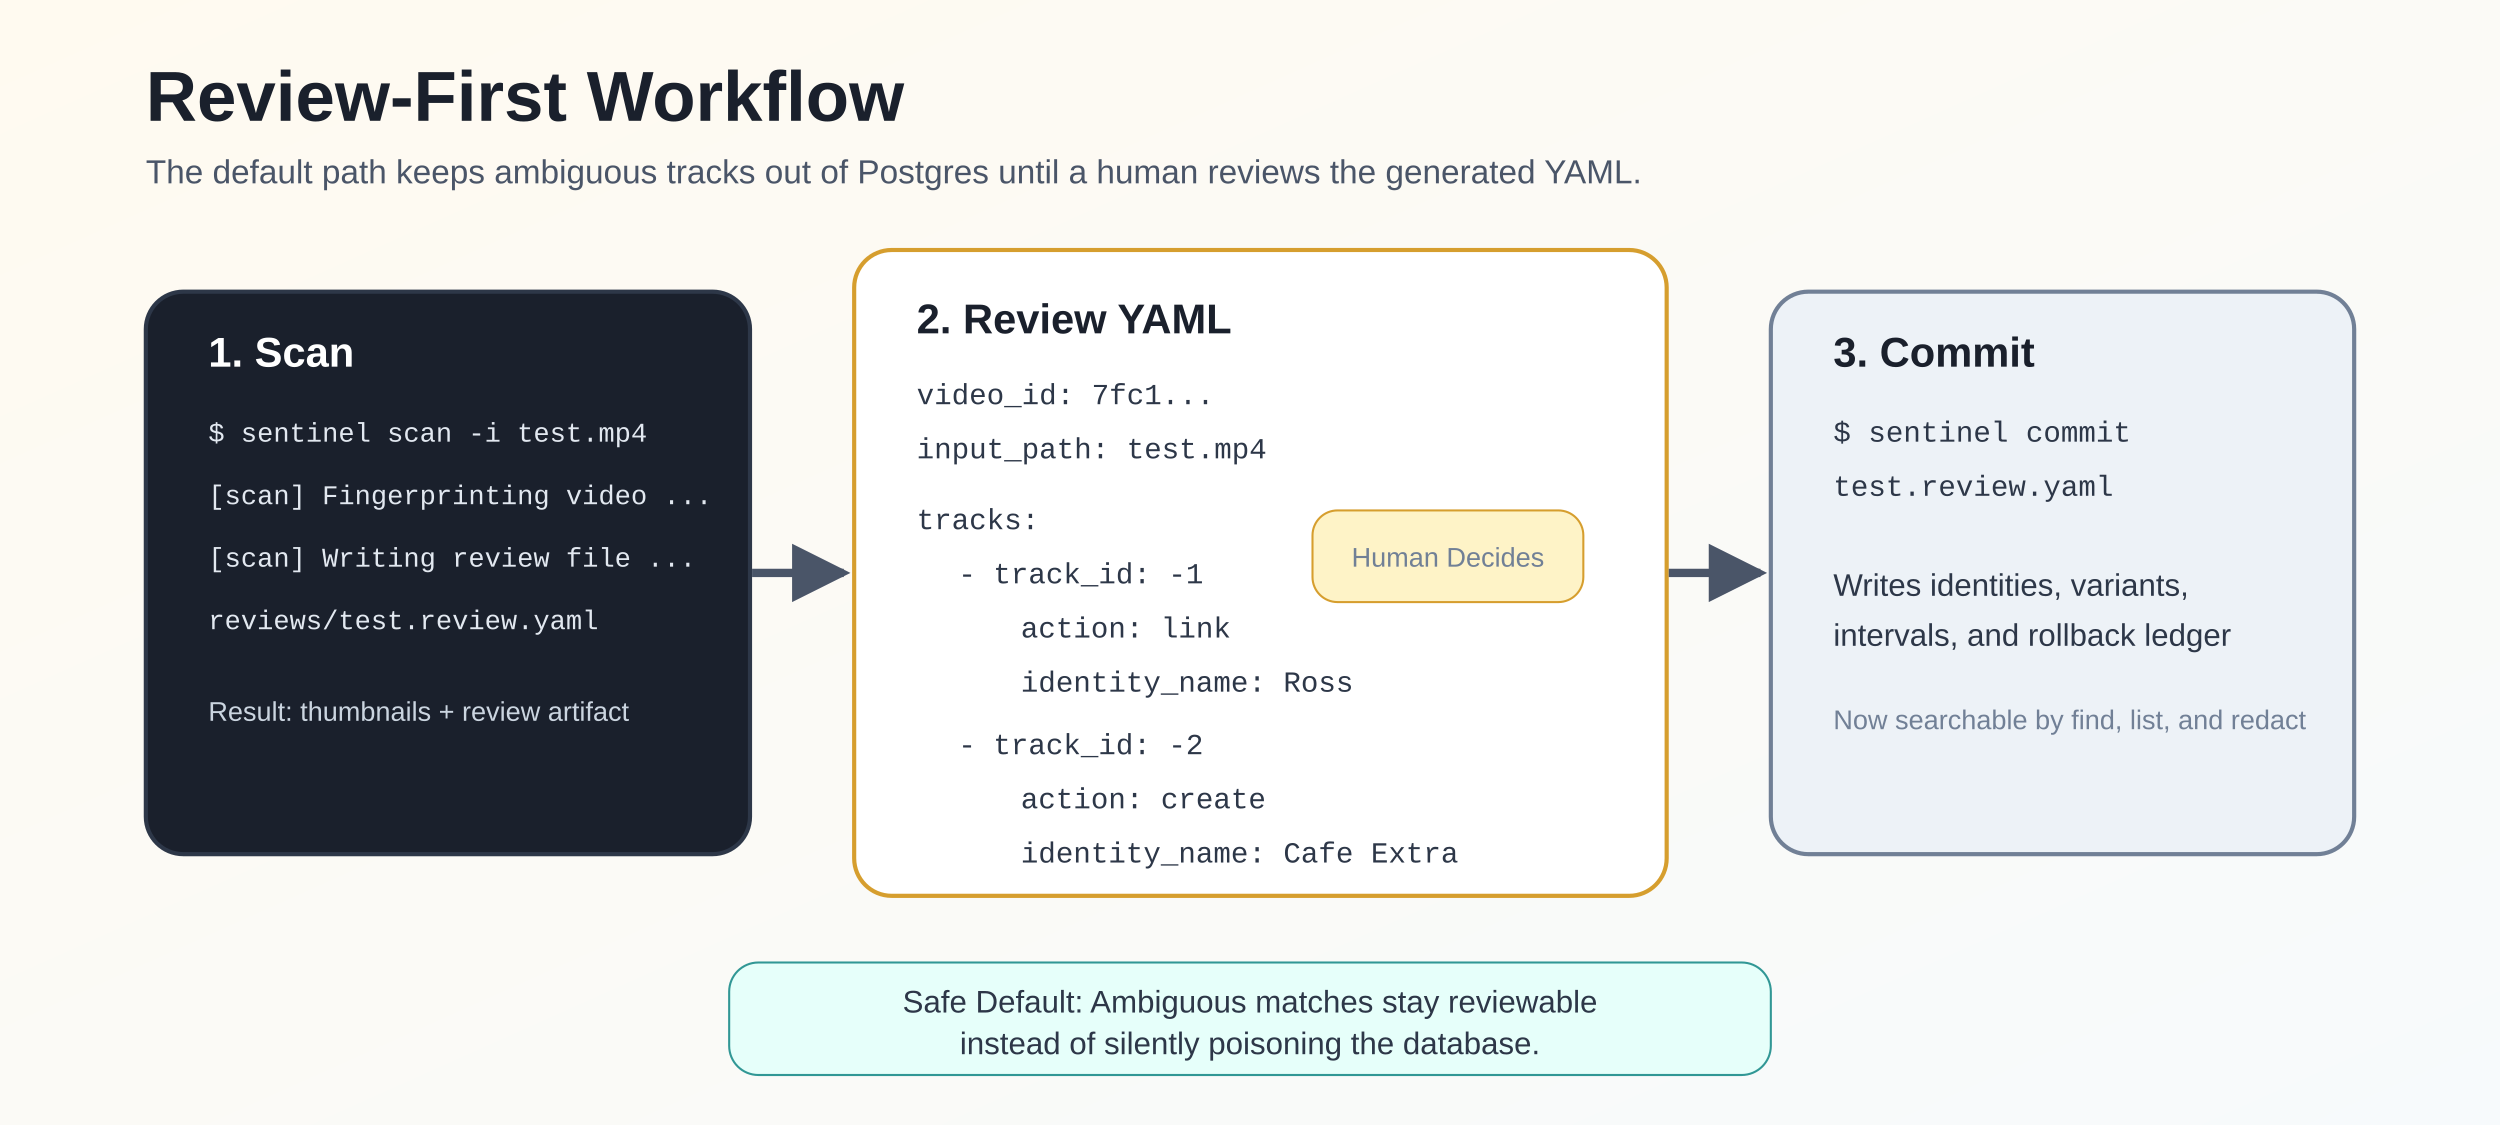
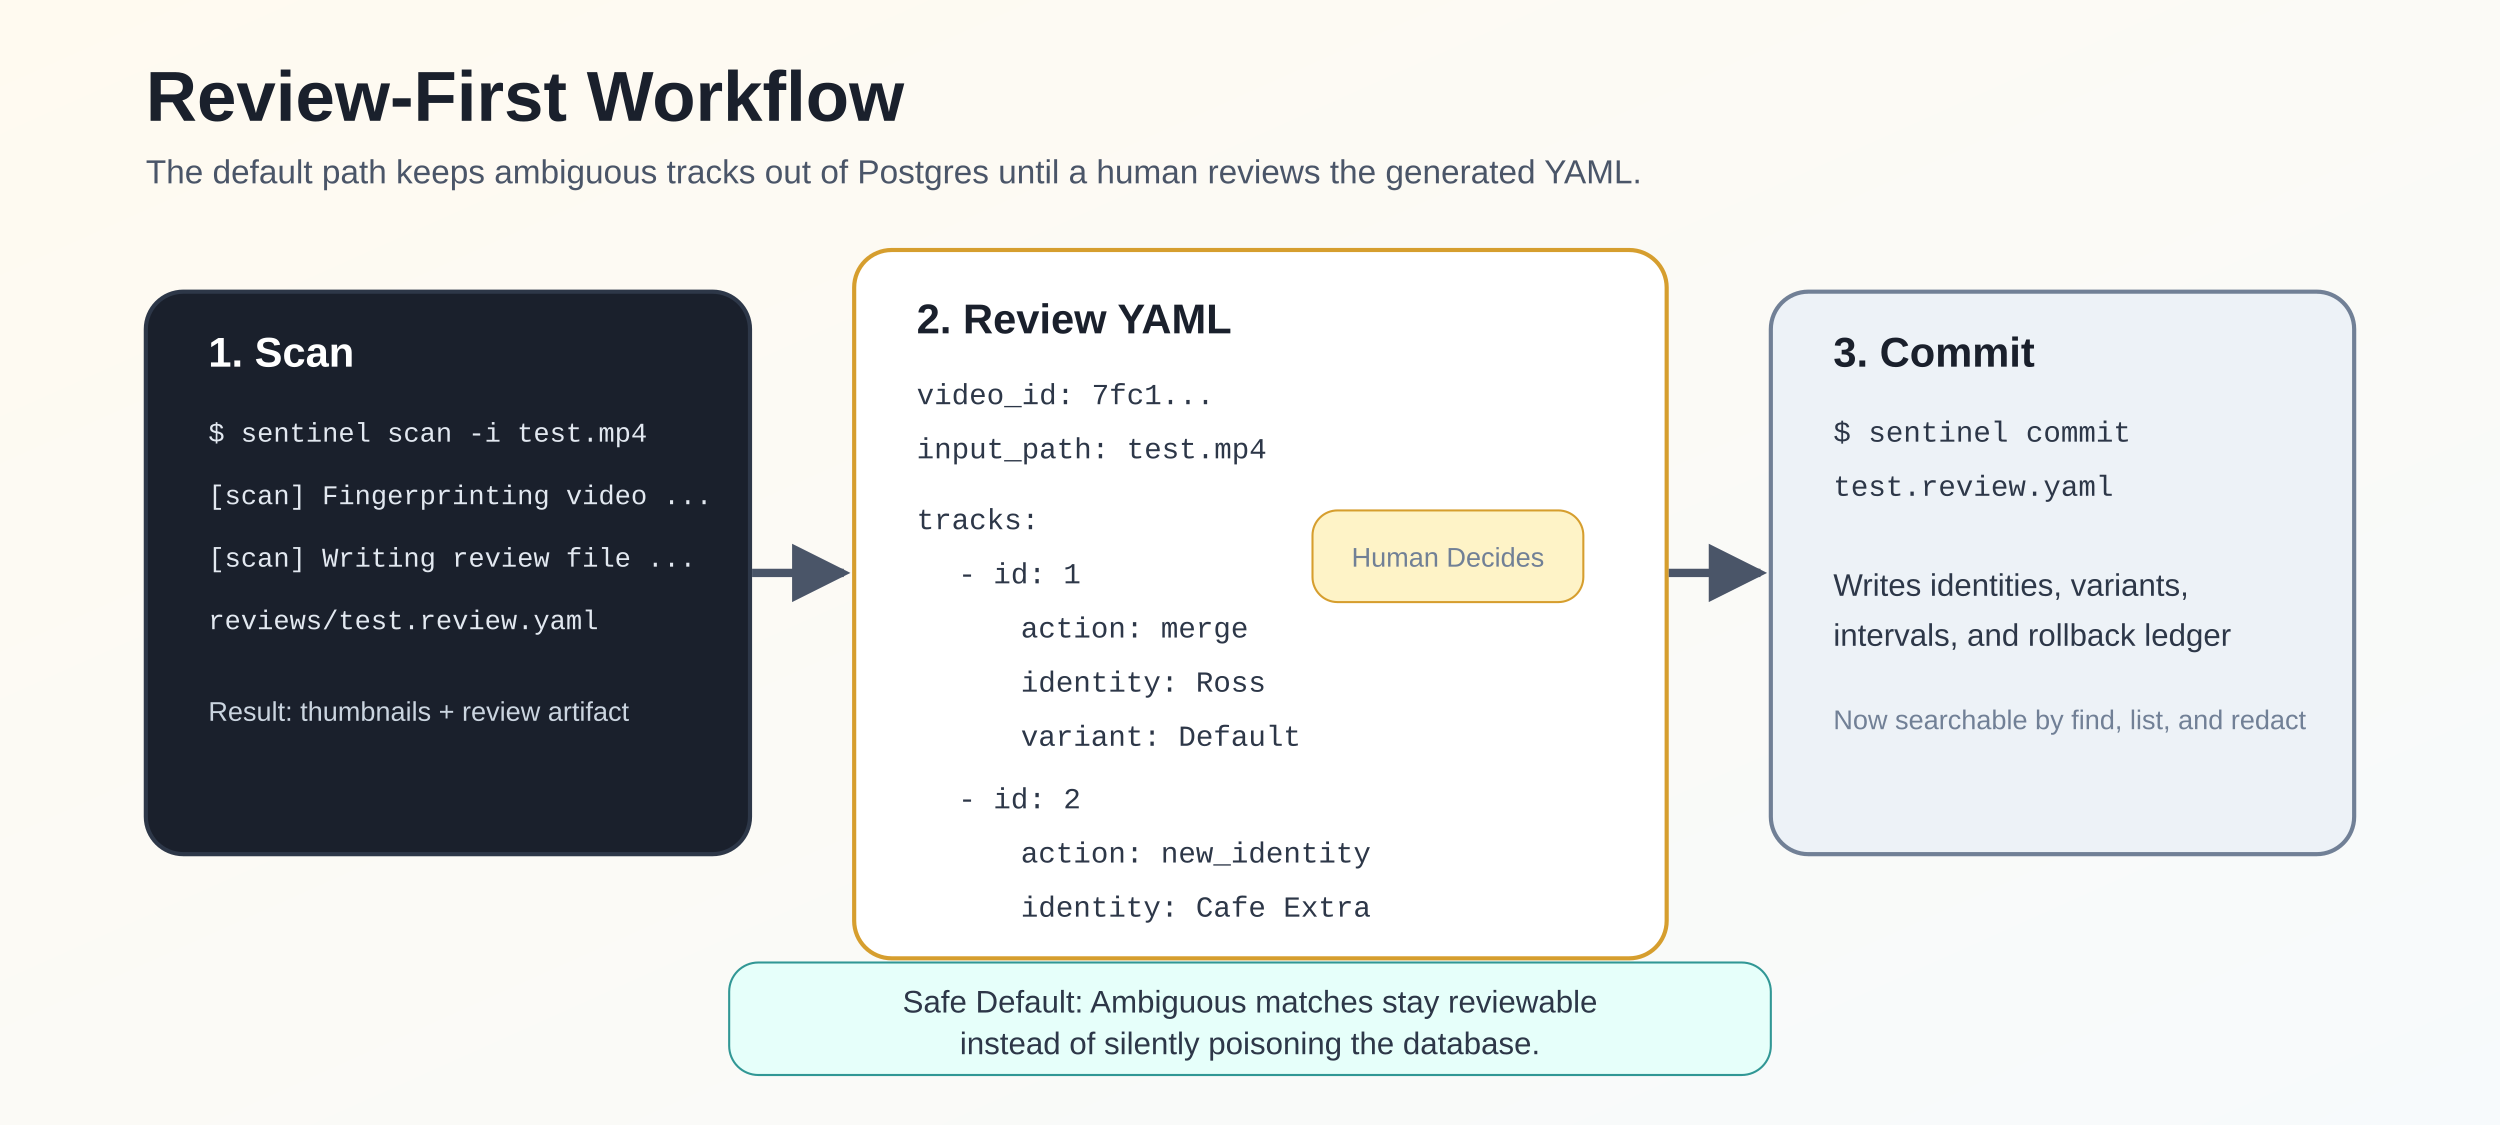
<svg xmlns="http://www.w3.org/2000/svg" width="1200" height="540" viewBox="0 0 1200 540" role="img" aria-labelledby="title desc">
  <defs>
    <linearGradient id="bg" x1="0" y1="0" x2="1" y2="1">
      <stop offset="0%" stop-color="#fffaf0" />
      <stop offset="100%" stop-color="#f7fafc" />
    </linearGradient>
    <marker id="arrow" markerWidth="7" markerHeight="7" refX="6.2" refY="3.5" orient="auto-start-reverse">
      <path d="M 0 0 L 7 3.5 L 0 7 z" fill="#4a5568" />
    </marker>
    <style>
      .title { font: 700 34px Arial, sans-serif; fill: #1a202c; }
      .subtitle { font: 400 16px Arial, sans-serif; fill: #4a5568; }
      .step { font: 700 20px Arial, sans-serif; fill: #1a202c; }
      .body { font: 400 15px Arial, sans-serif; fill: #2d3748; }
      .body-center { font: 400 15px Arial, sans-serif; fill: #2d3748; text-anchor: middle; }
      .step-light { font: 700 20px Arial, sans-serif; fill: #ffffff; }
      .mono-light { font: 400 13px 'Courier New', monospace; fill: #e2e8f0; }
      .mono-dark { font: 400 14px 'Courier New', monospace; fill: #2d3748; }
      .small { font: 400 13px Arial, sans-serif; fill: #718096; }
      .small-light { font: 400 13px Arial, sans-serif; fill: #cbd5e0; }
      .small-center { font: 400 13px Arial, sans-serif; fill: #718096; text-anchor: middle; }
      .card { rx: 18; ry: 18; stroke-width: 2; }
      .flow { stroke: #4a5568; stroke-width: 4; fill: none; marker-end: url(#arrow); }
    </style>
  </defs>
  <rect width="1200" height="540" fill="url(#bg)" />
  <text x="70" y="58" class="title">Review-First Workflow</text>
  <text x="70" y="88" class="subtitle">The default path keeps ambiguous tracks out of Postgres until a human reviews the generated YAML.</text>
  <rect x="70" y="140" width="290" height="270" class="card" fill="#1a202c" stroke="#2d3748" />
  <text x="100" y="176" class="step-light">1. Scan</text>
  <text x="100" y="212" class="mono-light">$ sentinel scan -i test.mp4</text>
  <text x="100" y="242" class="mono-light">[scan] Fingerprinting video ...</text>
  <text x="100" y="272" class="mono-light">[scan] Writing review file ...</text>
  <text x="100" y="302" class="mono-light"> reviews/test.review.yaml</text>
  <text x="100" y="346" class="small-light">Result: thumbnails + review artifact</text>
-   <rect x="410" y="120" width="390" height="310" class="card" fill="#ffffff" stroke="#d69e2e" />
+   <rect x="410" y="120" width="390" height="340" class="card" fill="#ffffff" stroke="#d69e2e" />
  <text x="440" y="160" class="step">2. Review YAML</text>
  <text x="440" y="194" class="mono-dark">video_id: 7fc1...</text>
  <text x="440" y="220" class="mono-dark">input_path: test.mp4</text>
  <text x="440" y="254" class="mono-dark">tracks:</text>
-   <text x="460" y="280" class="mono-dark">- track_id: -1</text>
-   <text x="490" y="306" class="mono-dark">action: link</text>
-   <text x="490" y="332" class="mono-dark">identity_name: Ross</text>
-   <text x="460" y="362" class="mono-dark">- track_id: -2</text>
-   <text x="490" y="388" class="mono-dark">action: create</text>
-   <text x="490" y="414" class="mono-dark">identity_name: Cafe Extra</text>
+   <text x="460" y="280" class="mono-dark">- id: 1</text>
+   <text x="490" y="306" class="mono-dark">action: merge</text>
+   <text x="490" y="332" class="mono-dark">identity: Ross</text>
+   <text x="490" y="358" class="mono-dark">variant: Default</text>
+   <text x="460" y="388" class="mono-dark">- id: 2</text>
+   <text x="490" y="414" class="mono-dark">action: new_identity</text>
+   <text x="490" y="440" class="mono-dark">identity: Cafe Extra</text>
  <rect x="630" y="245" width="130" height="44" rx="12" ry="12" fill="#fef3c7" stroke="#d69e2e" />
  <text x="695" y="272" class="small-center">Human Decides</text>
  <rect x="850" y="140" width="280" height="270" class="card" fill="#edf2f7" stroke="#718096" />
  <text x="880" y="176" class="step">3. Commit</text>
  <text x="880" y="212" class="mono-dark">$ sentinel commit</text>
  <text x="880" y="238" class="mono-dark">test.review.yaml</text>
  <text x="880" y="286" class="body">Writes identities, variants,</text>
  <text x="880" y="310" class="body">intervals, and rollback ledger</text>
  <text x="880" y="350" class="small">Now searchable by find, list, and redact</text>
  <path d="M 361 275 L 405 275" class="flow" />
  <path d="M 801 275 L 845 275" class="flow" />
  <rect x="350" y="462" width="500" height="54" rx="14" ry="14" fill="#e6fffa" stroke="#319795" />
  <text x="600" y="486" class="body-center">Safe Default: Ambiguous matches stay reviewable</text>
  <text x="600" y="506" class="body-center">instead of silently poisoning the database.</text>
</svg>
